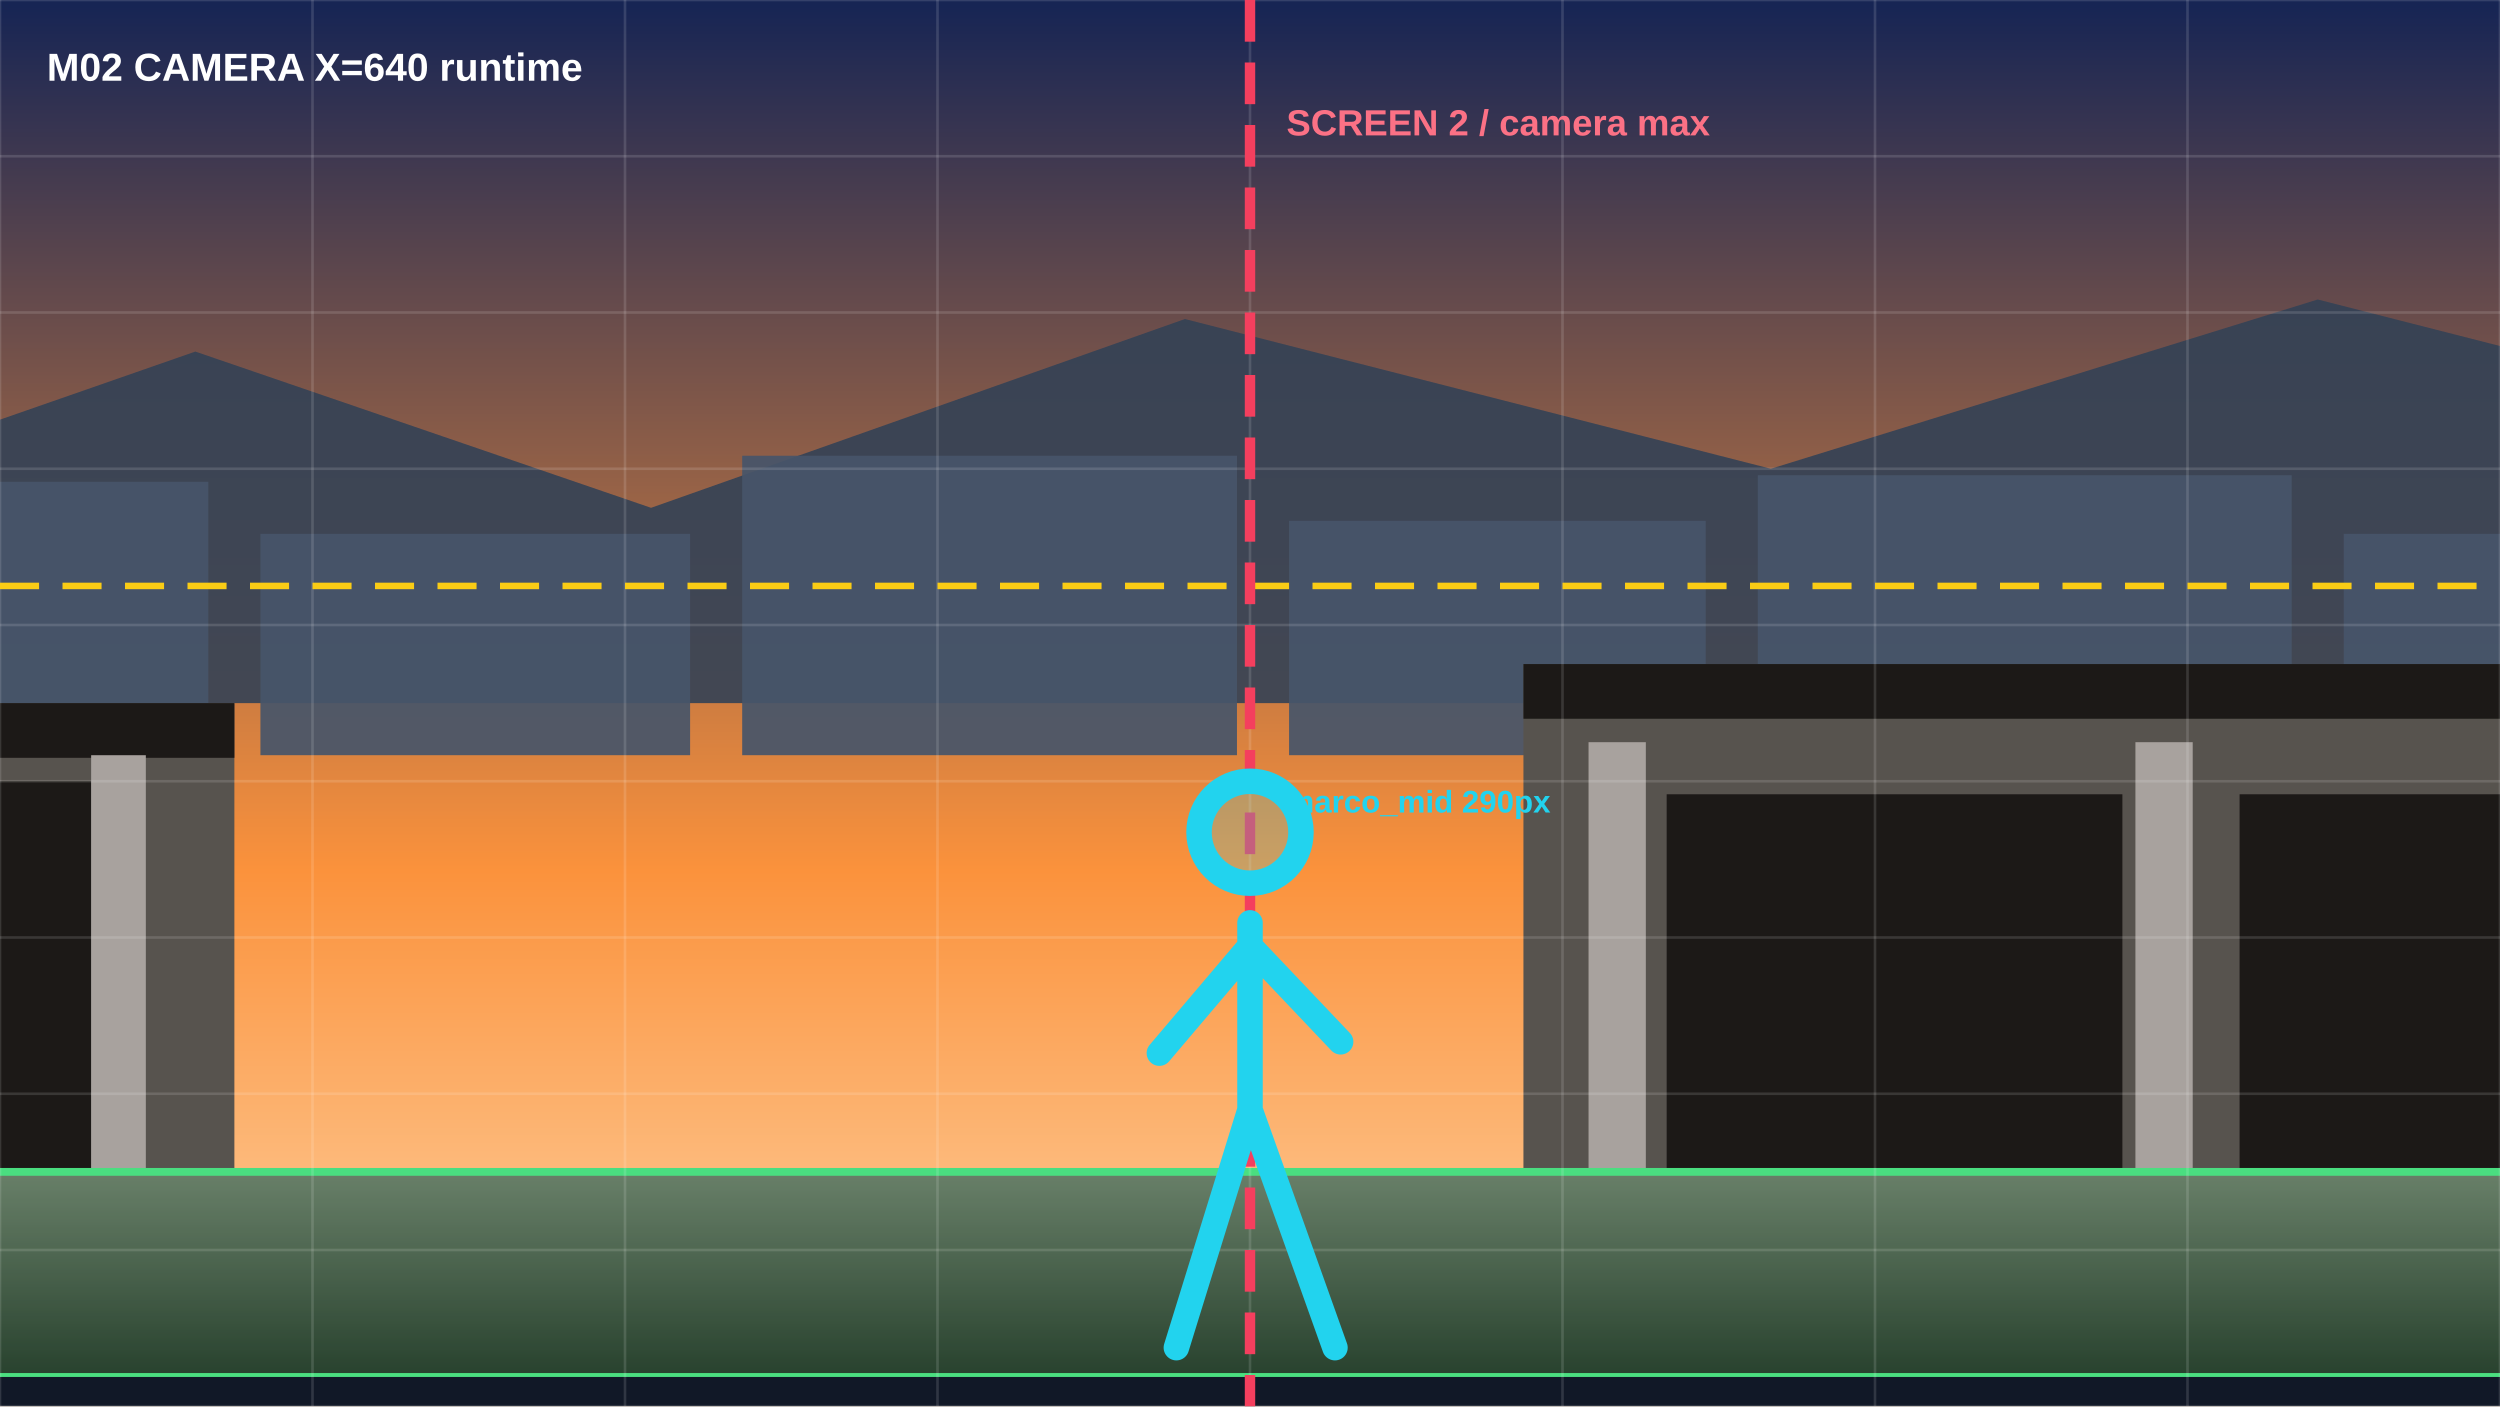
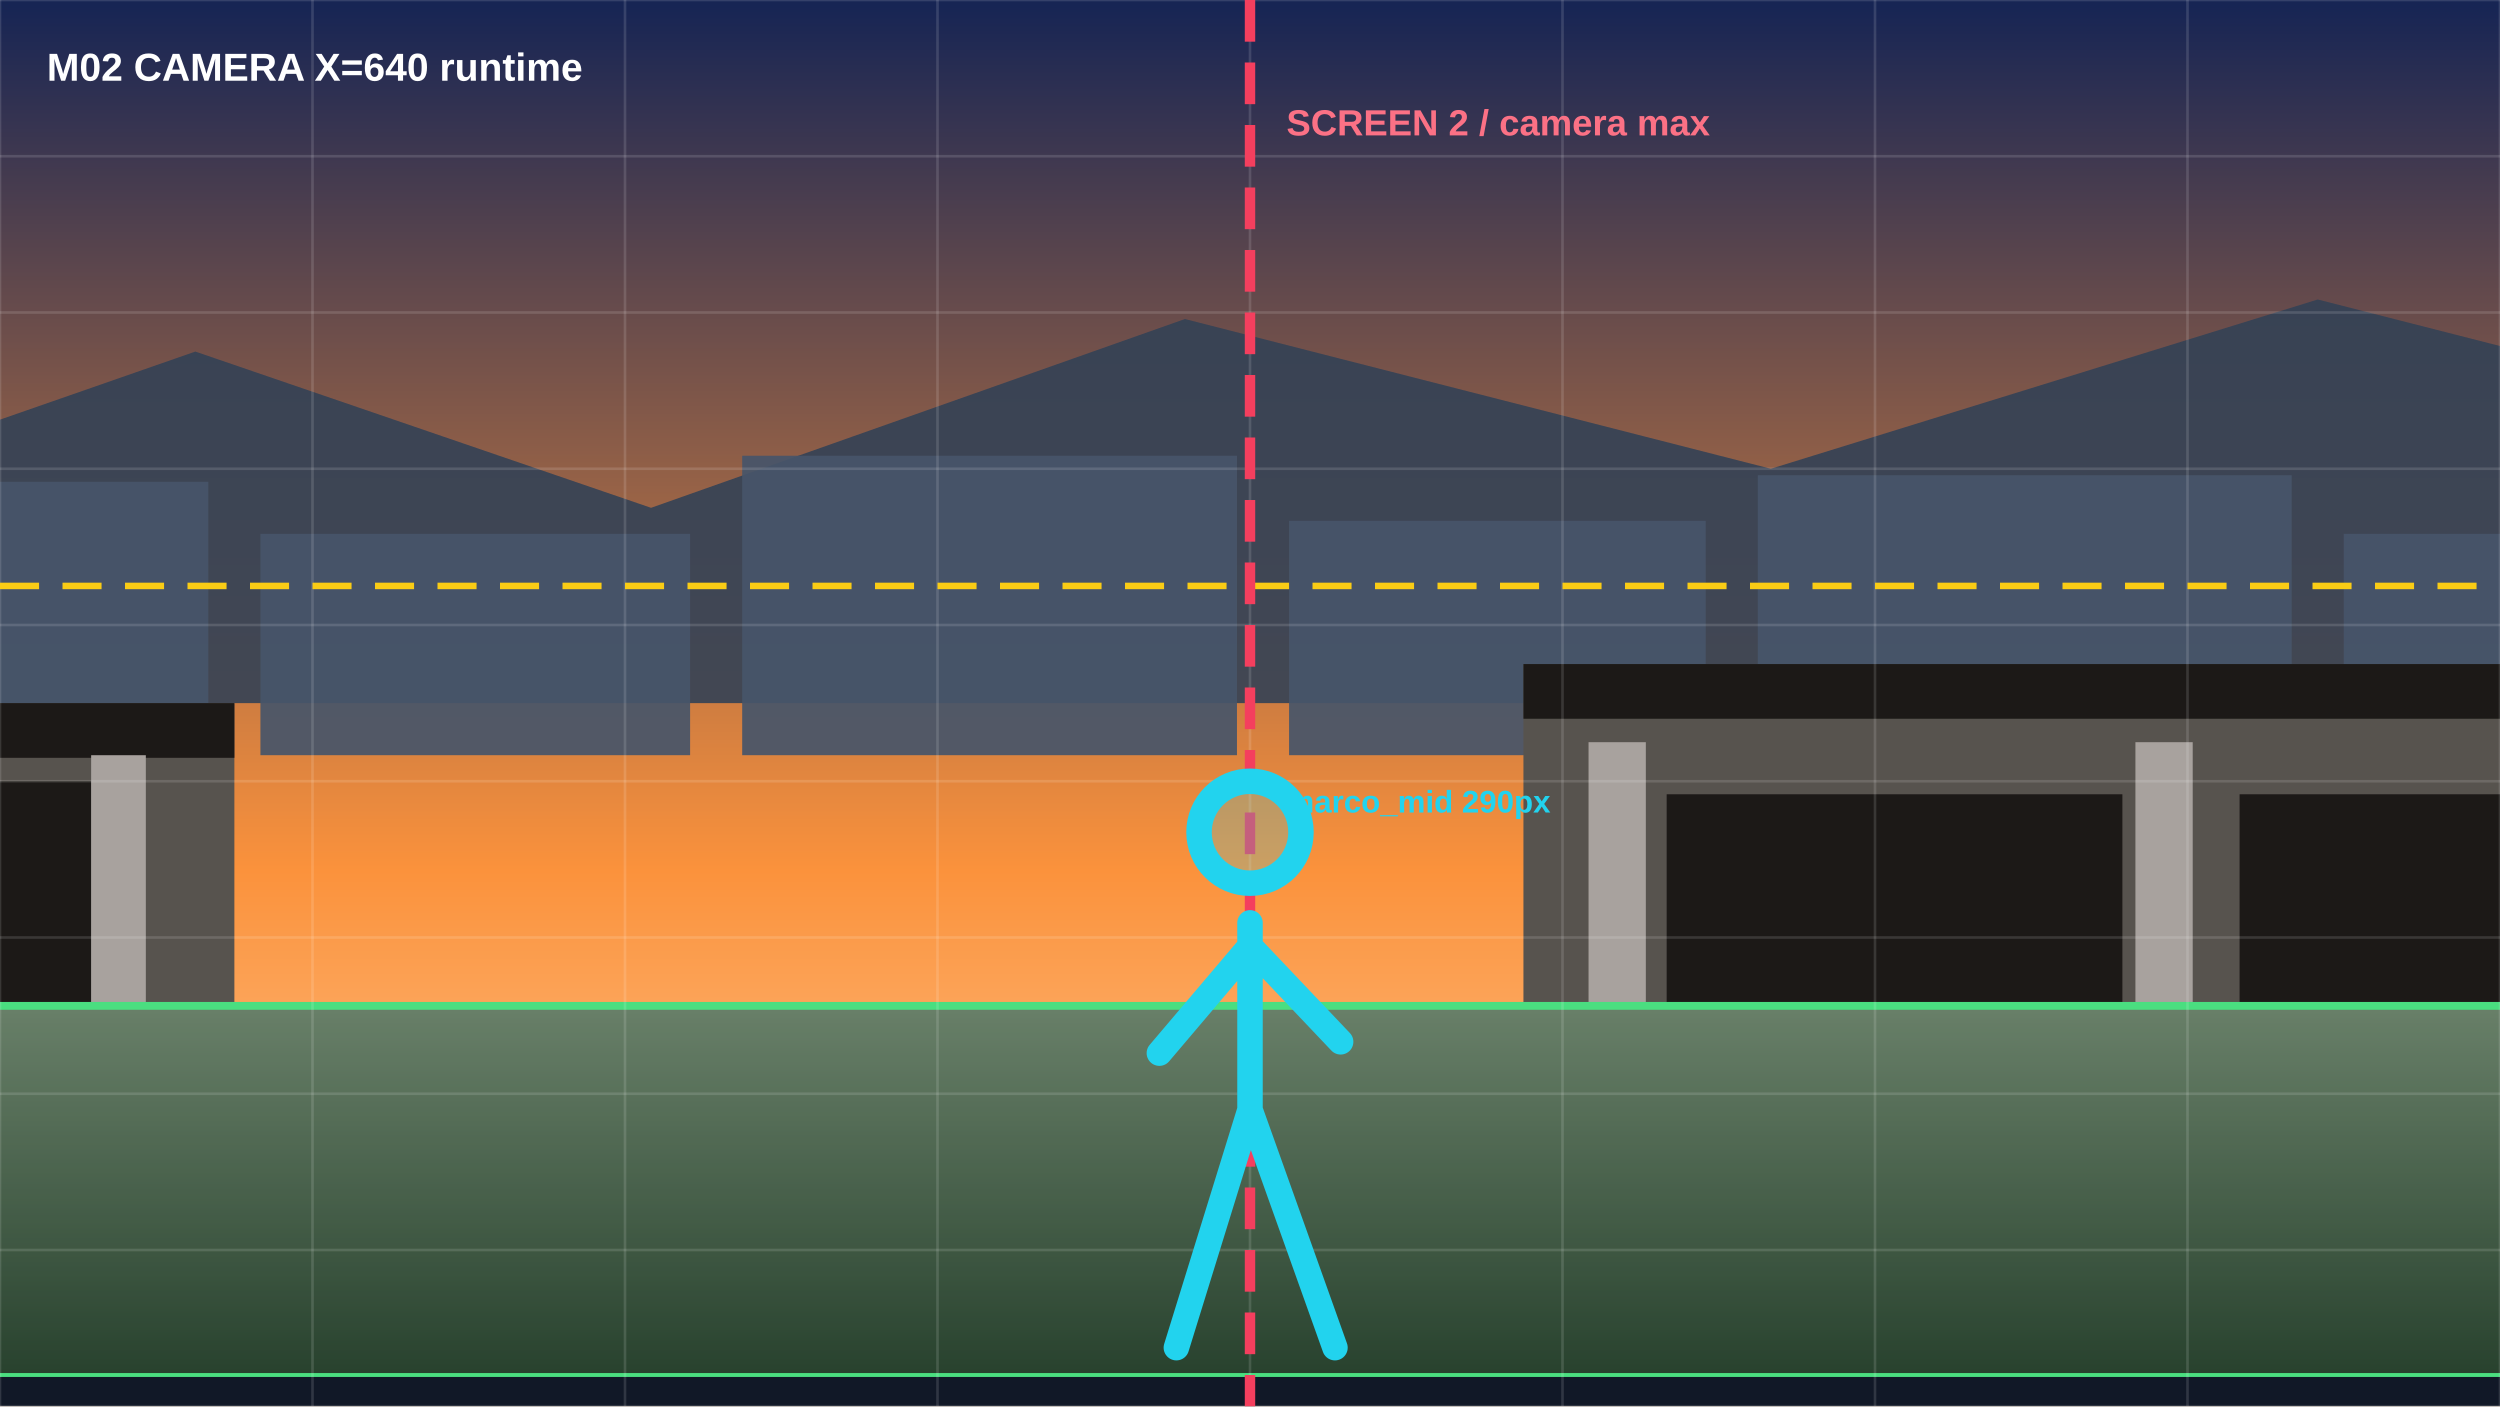
<svg xmlns="http://www.w3.org/2000/svg" width="1280" height="720" viewBox="960 0 1920 1080" role="img" aria-label="M02 deterministic greybox">
  <defs>
    <linearGradient id="sky" x1="0" y1="0" x2="0" y2="1">
      <stop offset="0" stop-color="#172554" />
      <stop offset="0.62" stop-color="#fb923c" />
      <stop offset="1" stop-color="#fed7aa" />
    </linearGradient>
    <linearGradient id="ground" x1="0" y1="0" x2="0" y2="1">
      <stop offset="0" stop-color="#78716c" />
      <stop offset="1" stop-color="#292524" />
    </linearGradient>
  </defs>
  <rect width="3840" height="1080" fill="url(#sky)" />
  <path d="M0 450 L420 335 L760 392 L1110 270 L1460 390 L1870 245 L2320 360 L2740 230 L3210 350 L3550 275 L3840 365 L3840 540 L0 540Z" fill="#334155" opacity="0.9" />
  <g fill="#475569" opacity="0.92">
    <rect x="0" y="390" width="340" height="190" />
    <rect x="365" y="420" width="300" height="160" />
    <rect x="700" y="370" width="420" height="210" />
    <rect x="1160" y="410" width="330" height="170" />
    <rect x="1530" y="350" width="380" height="230" />
    <rect x="1950" y="400" width="320" height="180" />
    <rect x="2310" y="365" width="410" height="215" />
    <rect x="2760" y="410" width="300" height="170" />
    <rect x="3100" y="345" width="390" height="235" />
    <rect x="3530" y="395" width="310" height="185" />
  </g>
  <g opacity="1">
-     <rect x="0" y="540" width="1140" height="360" fill="#57534e" />
+     <rect x="0" y="540" width="1140" height="232.5" fill="#57534e" />
    <rect x="0" y="540" width="1140" height="42" fill="#1c1917" />
    <g fill="#1c1917">
-       <rect x="110" y="600" width="260" height="300" />
-       <rect x="440" y="600" width="260" height="300" />
-       <rect x="770" y="600" width="260" height="300" />
+       <rect x="110" y="600" width="260" height="172.5" />
+       <rect x="440" y="600" width="260" height="172.5" />
+       <rect x="770" y="600" width="260" height="172.5" />
    </g>
    <g fill="#a8a29e">
-       <rect x="80" y="580" width="38" height="320" />
-       <rect x="370" y="580" width="38" height="320" />
-       <rect x="700" y="580" width="38" height="320" />
-       <rect x="1030" y="580" width="42" height="320" />
+       <rect x="80" y="580" width="38" height="192.5" />
+       <rect x="370" y="580" width="38" height="192.5" />
+       <rect x="700" y="580" width="38" height="192.5" />
+       <rect x="1030" y="580" width="42" height="192.5" />
    </g>
-     <rect x="2130" y="510" width="1710" height="390" fill="#57534e" />
+     <rect x="2130" y="510" width="1710" height="262.5" fill="#57534e" />
    <rect x="2130" y="510" width="1710" height="42" fill="#1c1917" />
    <g fill="#1c1917">
-       <rect x="2240" y="610" width="350" height="290" />
-       <rect x="2680" y="610" width="350" height="290" />
-       <rect x="3120" y="610" width="350" height="290" />
-       <rect x="3560" y="610" width="230" height="290" />
+       <rect x="2240" y="610" width="350" height="162.5" />
+       <rect x="2680" y="610" width="350" height="162.5" />
+       <rect x="3120" y="610" width="350" height="162.5" />
+       <rect x="3560" y="610" width="230" height="162.5" />
    </g>
    <g fill="#a8a29e">
-       <rect x="2180" y="570" width="44" height="330" />
-       <rect x="2600" y="570" width="44" height="330" />
-       <rect x="3040" y="570" width="44" height="330" />
-       <rect x="3480" y="570" width="44" height="330" />
-       <rect x="3790" y="570" width="44" height="330" />
+       <rect x="2180" y="570" width="44" height="202.5" />
+       <rect x="2600" y="570" width="44" height="202.5" />
+       <rect x="3040" y="570" width="44" height="202.5" />
+       <rect x="3480" y="570" width="44" height="202.5" />
+       <rect x="3790" y="570" width="44" height="202.5" />
    </g>
  </g>
-   <rect x="0" y="900" width="3840" height="157.5" fill="url(#ground)" />
-   <rect x="0" y="900" width="3840" height="157.5" fill="#22c55e" fill-opacity="0.18" stroke="#4ade80" stroke-width="6" />
+   <rect x="0" y="772.5" width="3840" height="285" fill="url(#ground)" />
+   <rect x="0" y="772.5" width="3840" height="285" fill="#22c55e" fill-opacity="0.18" stroke="#4ade80" stroke-width="6" />
  <rect x="0" y="1057.5" width="3840" height="22.5" fill="#111827" />
  <g stroke="#ffffff" stroke-opacity="0.13" stroke-width="2">
    <line x1="0" y1="0" x2="0" y2="1080" />
    <line x1="240" y1="0" x2="240" y2="1080" />
    <line x1="480" y1="0" x2="480" y2="1080" />
    <line x1="720" y1="0" x2="720" y2="1080" />
    <line x1="960" y1="0" x2="960" y2="1080" />
    <line x1="1200" y1="0" x2="1200" y2="1080" />
    <line x1="1440" y1="0" x2="1440" y2="1080" />
    <line x1="1680" y1="0" x2="1680" y2="1080" />
    <line x1="1920" y1="0" x2="1920" y2="1080" />
    <line x1="2160" y1="0" x2="2160" y2="1080" />
    <line x1="2400" y1="0" x2="2400" y2="1080" />
    <line x1="2640" y1="0" x2="2640" y2="1080" />
    <line x1="2880" y1="0" x2="2880" y2="1080" />
    <line x1="3120" y1="0" x2="3120" y2="1080" />
    <line x1="3360" y1="0" x2="3360" y2="1080" />
    <line x1="3600" y1="0" x2="3600" y2="1080" />
    <line x1="3840" y1="0" x2="3840" y2="1080" />
    <line x1="0" y1="0" x2="3840" y2="0" />
    <line x1="0" y1="120" x2="3840" y2="120" />
    <line x1="0" y1="240" x2="3840" y2="240" />
    <line x1="0" y1="360" x2="3840" y2="360" />
    <line x1="0" y1="480" x2="3840" y2="480" />
    <line x1="0" y1="600" x2="3840" y2="600" />
    <line x1="0" y1="720" x2="3840" y2="720" />
    <line x1="0" y1="840" x2="3840" y2="840" />
    <line x1="0" y1="960" x2="3840" y2="960" />
    <line x1="0" y1="1080" x2="3840" y2="1080" />
  </g>
  <line x1="0" y1="450" x2="3840" y2="450" stroke="#facc15" stroke-width="5" stroke-dasharray="30 18" />
  <line x1="1920" y1="0" x2="1920" y2="1080" stroke="#f43f5e" stroke-width="8" stroke-dasharray="32 16" />
-   <text x="34" y="880" fill="#86efac" font-family="Arial,sans-serif" font-size="26" font-weight="700">WALK TOP 600px runtime</text>
+   <text x="34" y="752.5" fill="#86efac" font-family="Arial,sans-serif" font-size="26" font-weight="700">WALK TOP 515px runtime</text>
  <text x="34" y="1039.5" fill="#86efac" font-family="Arial,sans-serif" font-size="26" font-weight="700">WALK BOTTOM 705px runtime</text>
  <text x="1948" y="104" fill="#fb7185" font-family="Arial,sans-serif" font-size="28" font-weight="700">SCREEN 2 / camera max</text>
  <g aria-label="marco_start" fill="none" stroke="#22d3ee" stroke-width="19.575" stroke-linecap="round" stroke-linejoin="round">
    <circle cx="480" cy="639.15" r="39.15" fill="#22d3ee" fill-opacity="0.22" />
    <path d="M 480 708.75 L 480 852.3 M 480 726.75 L 410.4 808.8 M 480 726.75 L 549.6 800.1 M 480 852.3 L 423.45 1035 M 480 852.3 L 545.25 1035" />
  </g>
  <text x="508" y="624" fill="#22d3ee" font-family="Arial,sans-serif" font-size="24" font-weight="700">marco_start 290px</text>
  <g aria-label="marco_mid" fill="none" stroke="#22d3ee" stroke-width="19.575" stroke-linecap="round" stroke-linejoin="round">
    <circle cx="1920" cy="639.15" r="39.15" fill="#22d3ee" fill-opacity="0.22" />
    <path d="M 1920 708.75 L 1920 852.3 M 1920 726.75 L 1850.4 808.8 M 1920 726.75 L 1989.6 800.1 M 1920 852.3 L 1863.45 1035 M 1920 852.3 L 1985.25 1035" />
  </g>
  <text x="1948" y="624" fill="#22d3ee" font-family="Arial,sans-serif" font-size="24" font-weight="700">marco_mid 290px</text>
  <g aria-label="talebano_end" fill="none" stroke="#f97316" stroke-width="20.587" stroke-linecap="round" stroke-linejoin="round">
    <circle cx="3360" cy="618.675" r="41.175" fill="#f97316" fill-opacity="0.22" />
    <path d="M 3360 691.875 L 3360 842.85 M 3360 709.875 L 3286.8 797.1 M 3360 709.875 L 3433.2 787.95 M 3360 842.85 L 3300.525 1035 M 3360 842.85 L 3428.625 1035" />
  </g>
  <text x="3388" y="601.5" fill="#f97316" font-family="Arial,sans-serif" font-size="24" font-weight="700">talebano_end 305px</text>
  <text x="996" y="62" fill="#fff" font-family="Arial,sans-serif" font-size="30" font-weight="700">M02 CAMERA X=640 runtime</text>
</svg>
